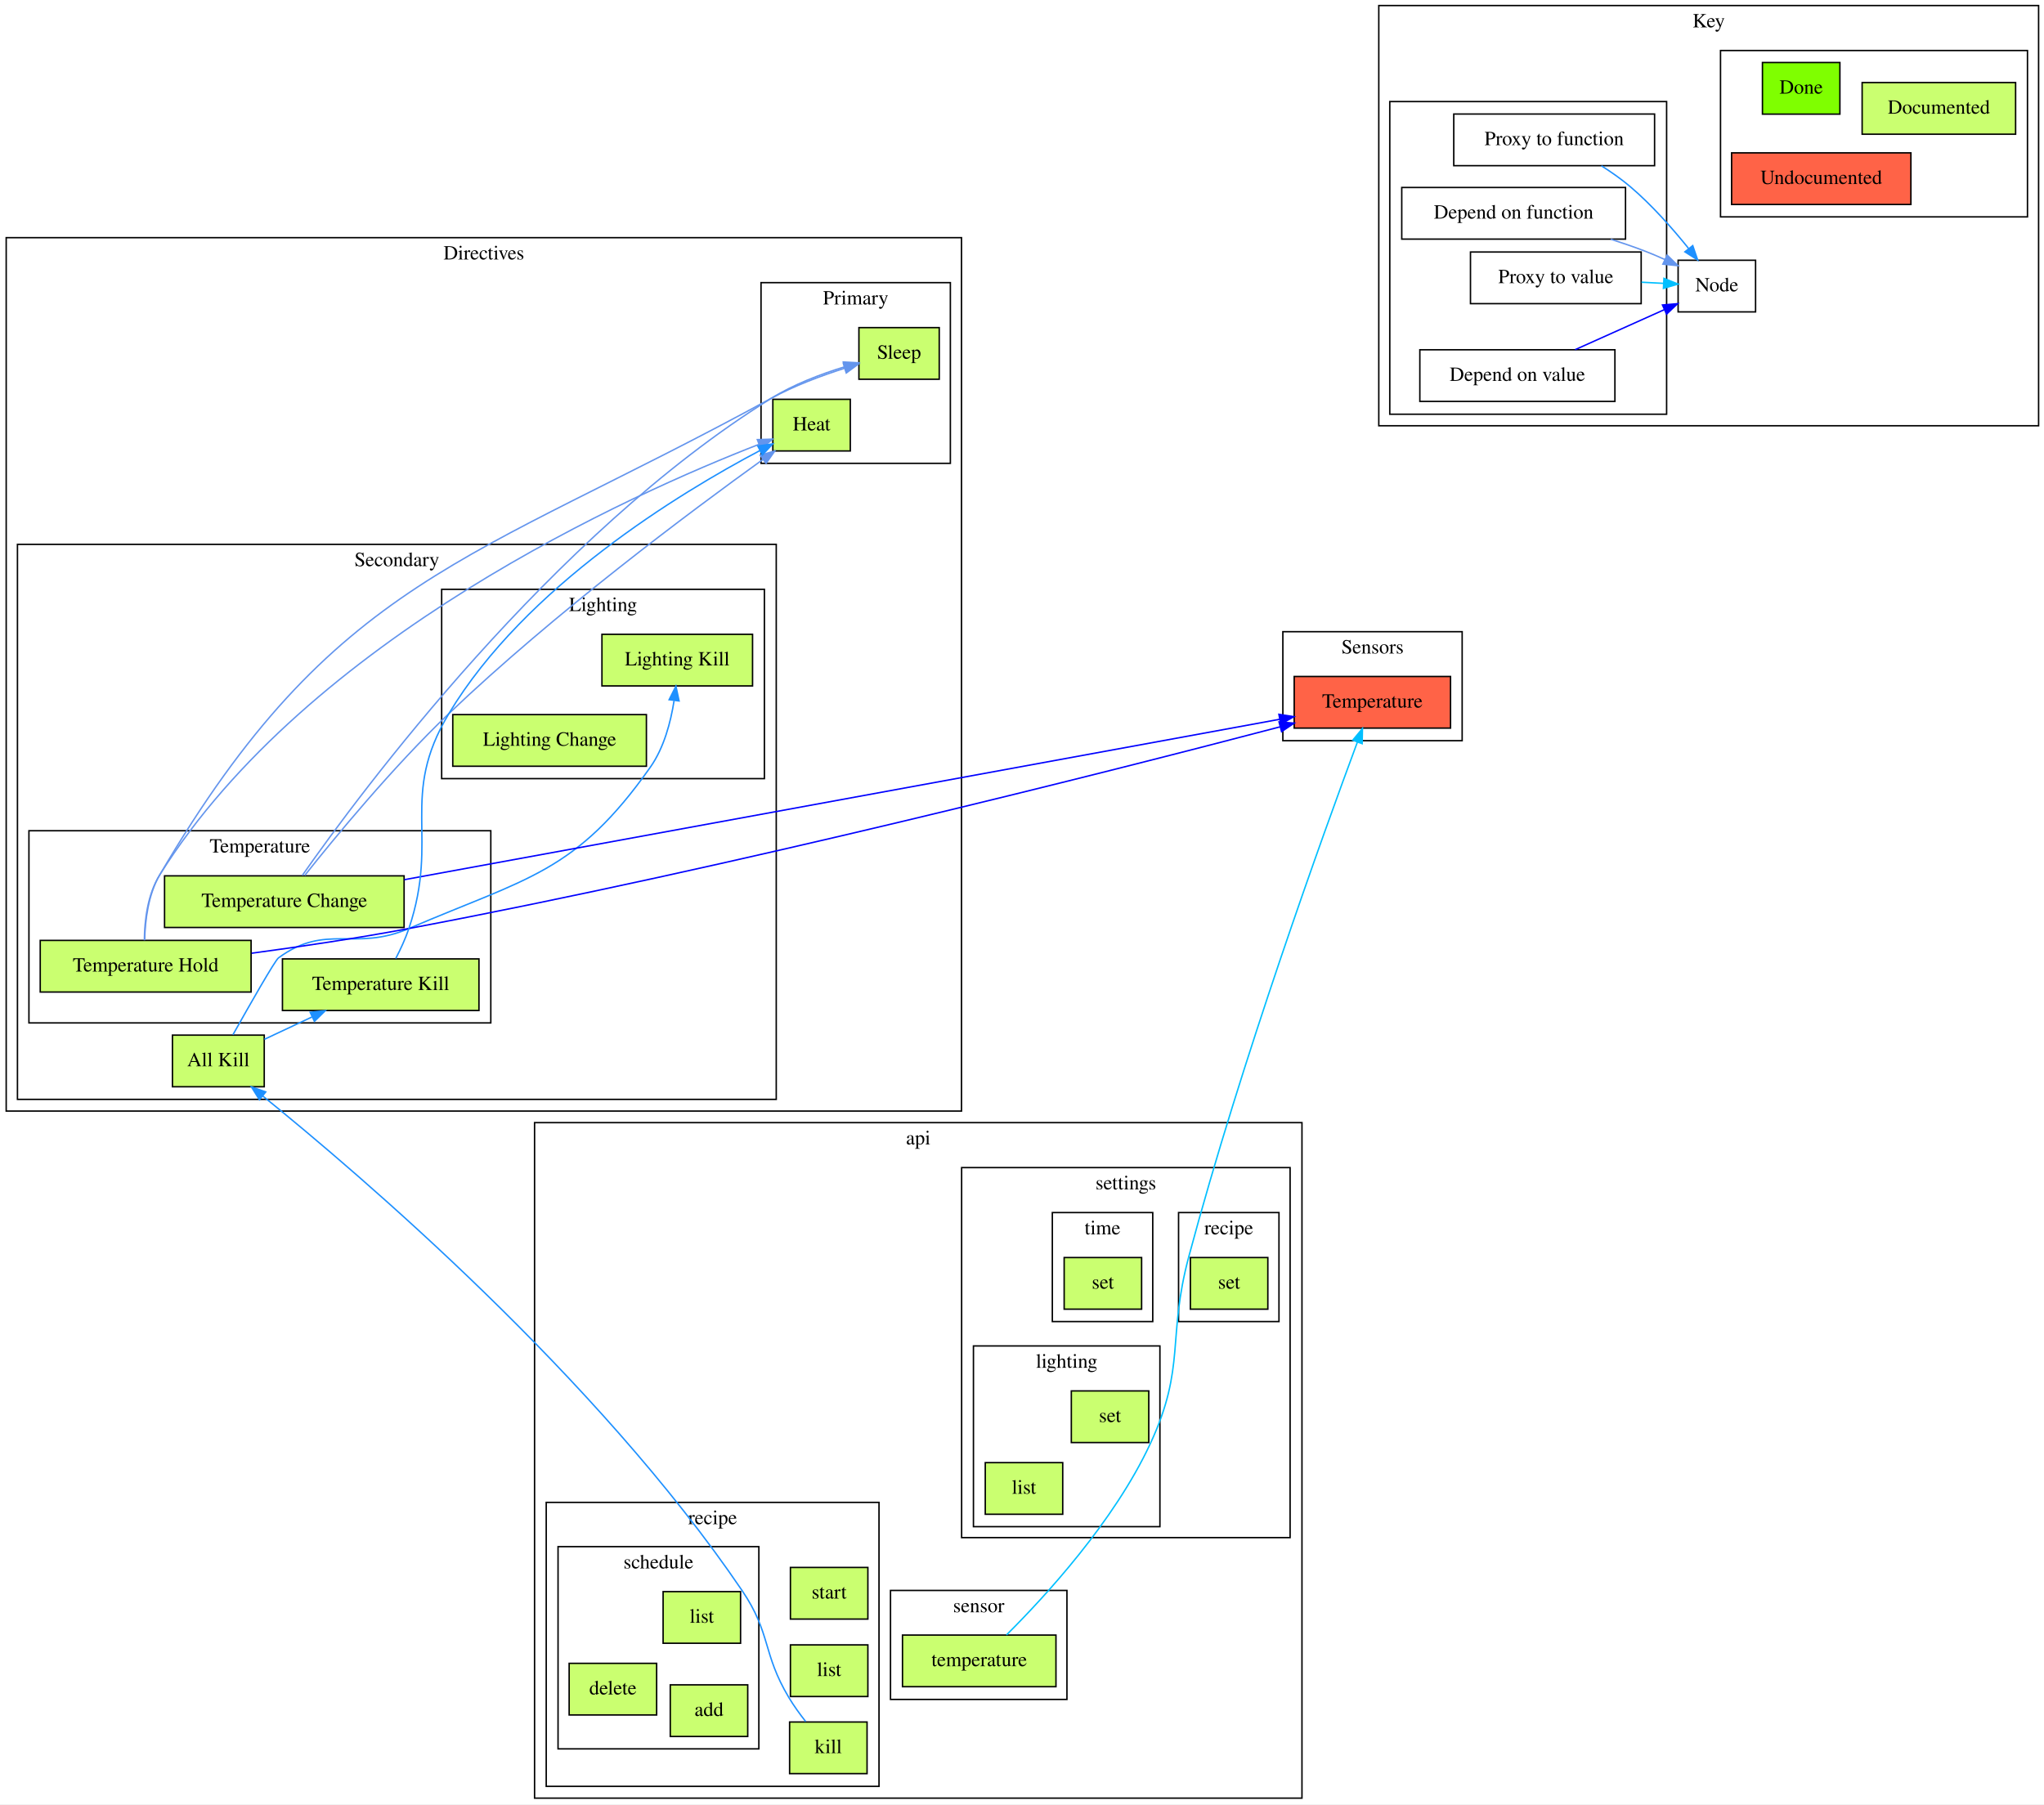
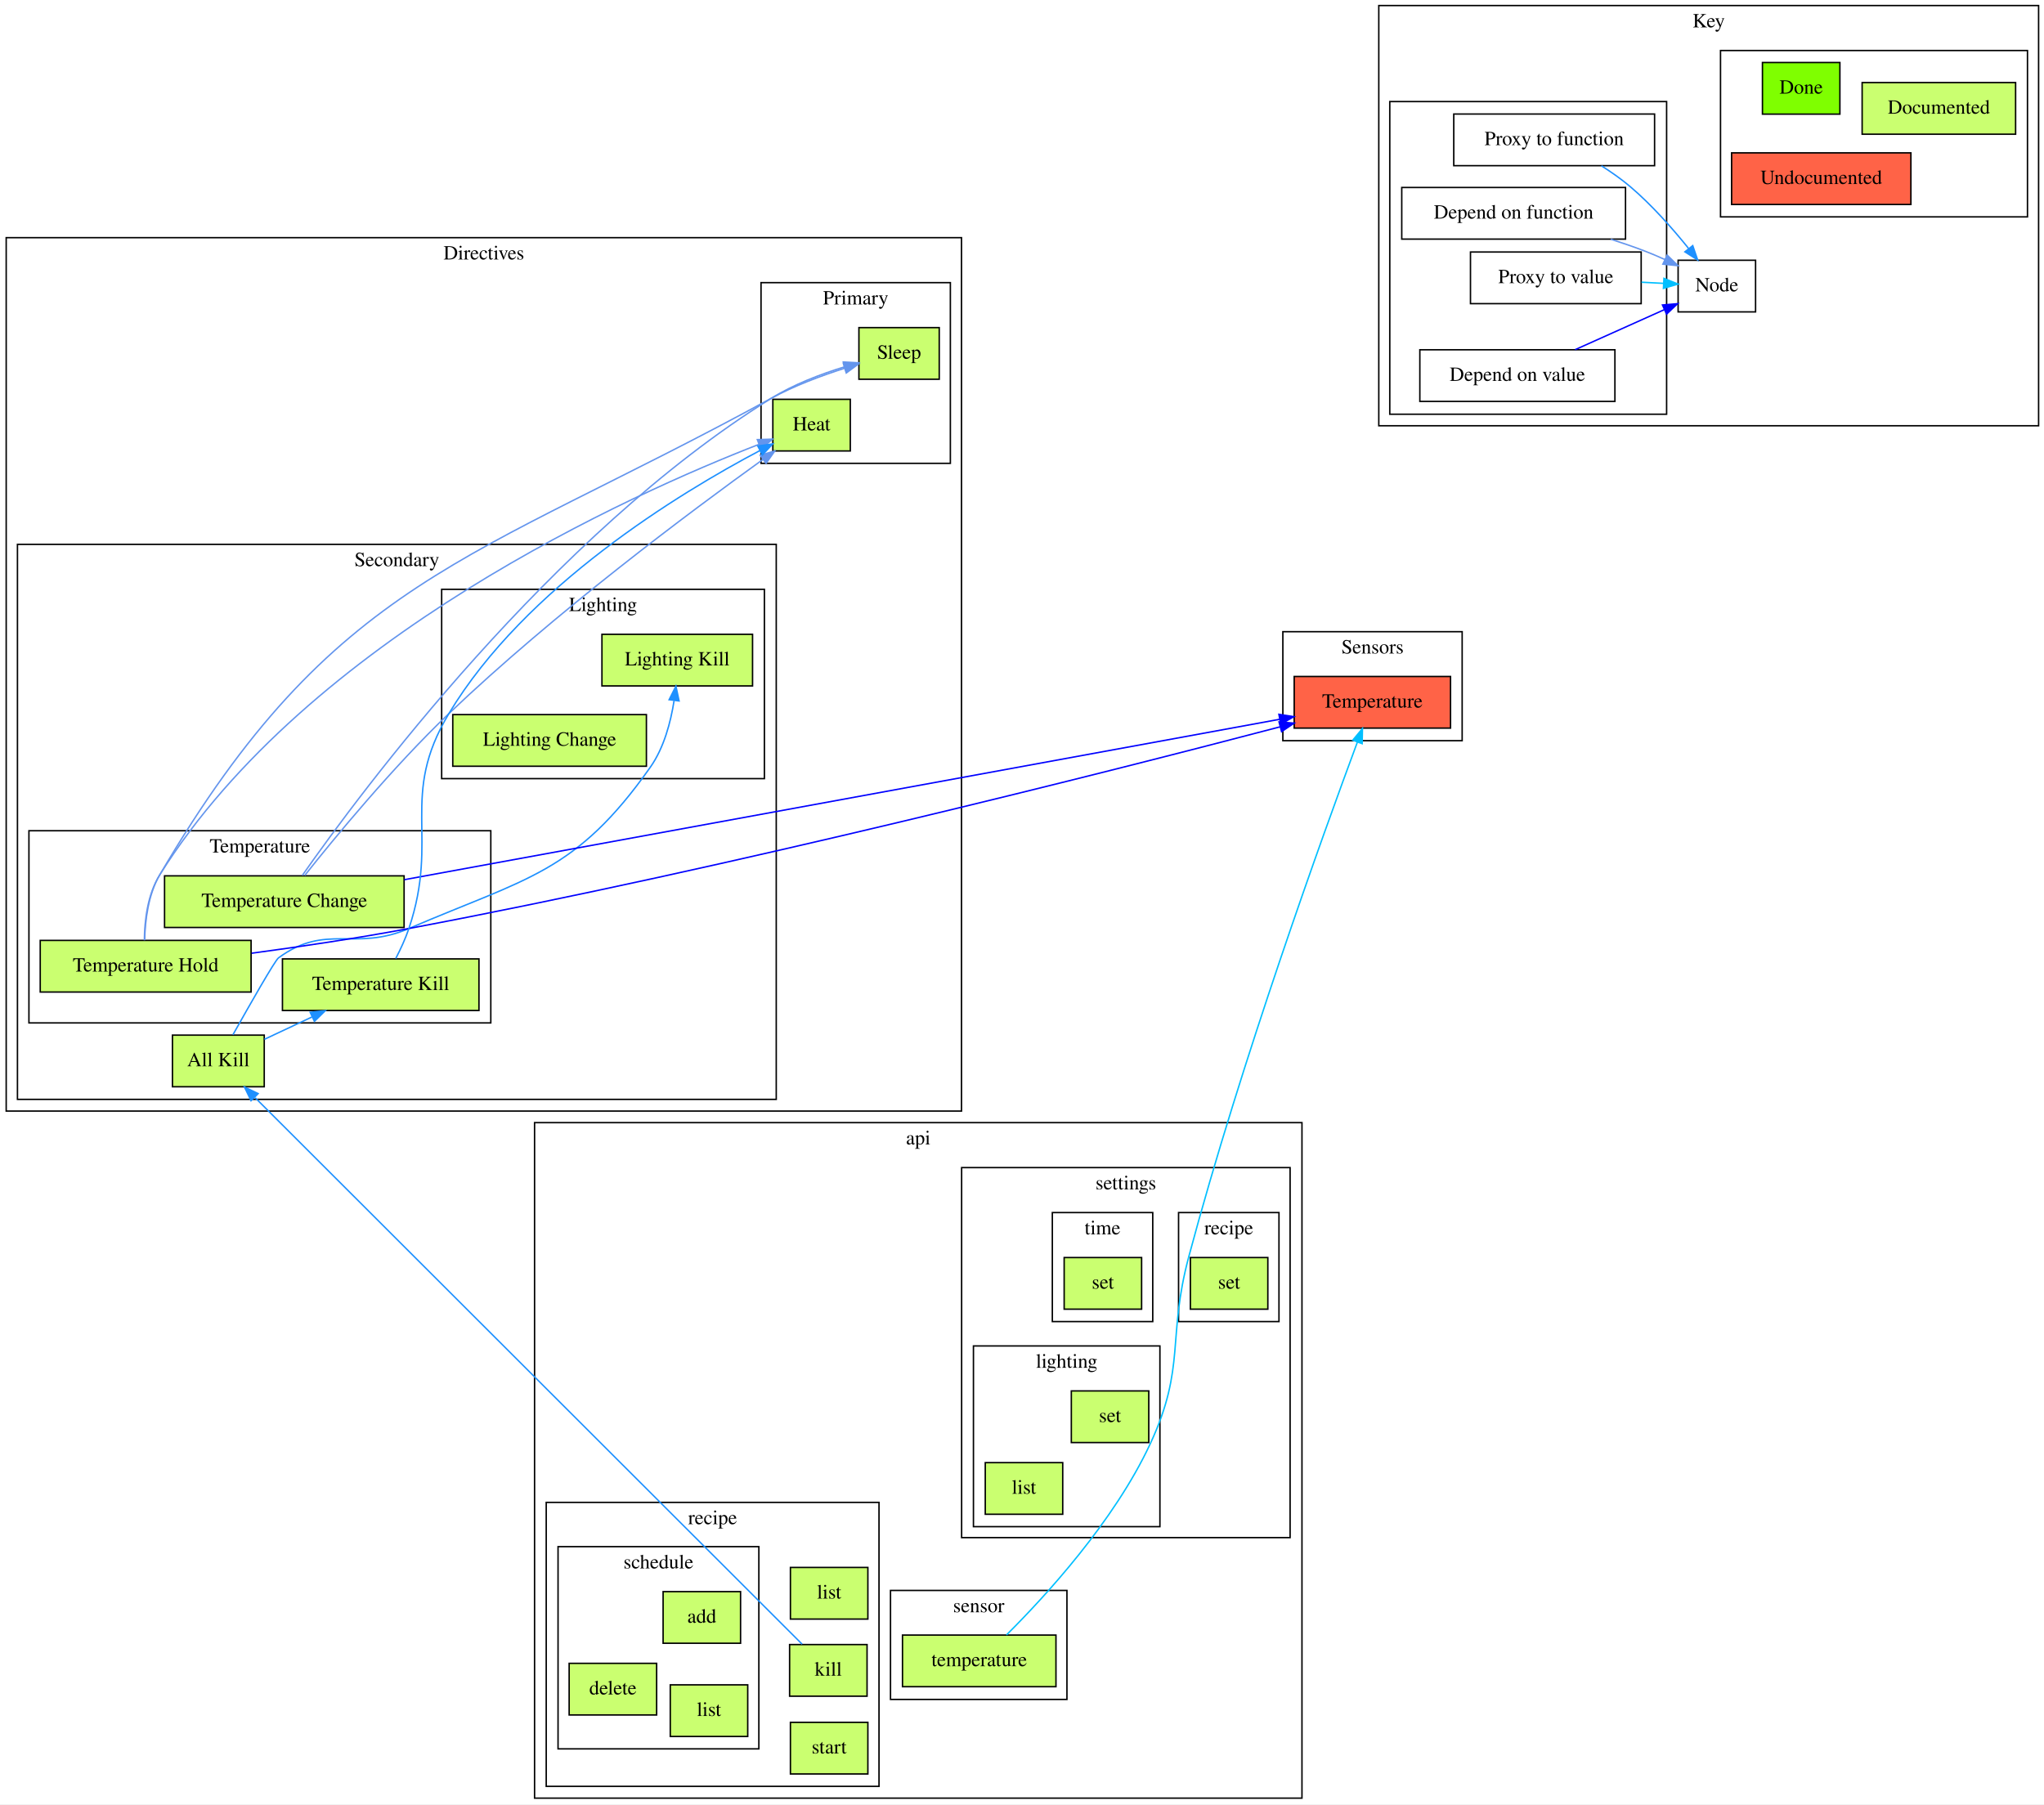
<svg xmlns="http://www.w3.org/2000/svg" width="1425pt" height="1258pt" viewBox="0.00 0.00 1425.00 1258.00">
  <g id="graph0" class="graph" transform="scale(1 1) rotate(0) translate(4 1254)">
    <polygon fill="white" stroke="transparent" points="-4,4 -4,-1254 1421,-1254 1421,4 -4,4" />
    <g id="clust1" class="cluster">
      <polygon fill="none" stroke="black" points="957.24,-957.14 957.24,-1250.14 1417.24,-1250.14 1417.24,-957.14 957.24,-957.14" />
      <text text-anchor="middle" x="1187.24" y="-1234.94" font-family="Times,serif" font-size="14.00">Key</text>
    </g>
    <g id="clust2" class="cluster">
      <polygon fill="none" stroke="black" points="1195.48,-1102.78 1195.48,-1218.78 1409.48,-1218.78 1409.48,-1102.78 1195.48,-1102.78" />
    </g>
    <g id="clust3" class="cluster">
      <polygon fill="none" stroke="black" points="964.9,-965.18 964.9,-1183.18 1157.9,-1183.18 1157.9,-965.18 964.9,-965.18" />
    </g>
    <g id="clust4" class="cluster">
      <polygon fill="none" stroke="black" points="0.32,-479.29 0.32,-1088.29 666.32,-1088.29 666.32,-479.29 0.32,-479.29" />
      <text text-anchor="middle" x="333.32" y="-1073.09" font-family="Times,serif" font-size="14.00">Directives</text>
    </g>
    <g id="clust5" class="cluster">
      <polygon fill="none" stroke="black" points="526.56,-930.93 526.56,-1056.93 658.56,-1056.93 658.56,-930.93 526.56,-930.93" />
      <text text-anchor="middle" x="592.56" y="-1041.73" font-family="Times,serif" font-size="14.00">Primary</text>
    </g>
    <g id="clust6" class="cluster">
      <polygon fill="none" stroke="black" points="8.17,-487.45 8.17,-874.45 537.17,-874.45 537.17,-487.45 8.17,-487.45" />
      <text text-anchor="middle" x="272.67" y="-859.25" font-family="Times,serif" font-size="14.00">Secondary</text>
    </g>
    <g id="clust7" class="cluster">
      <polygon fill="none" stroke="black" points="303.91,-711.09 303.91,-843.09 528.91,-843.09 528.91,-711.09 303.91,-711.09" />
      <text text-anchor="middle" x="416.41" y="-827.89" font-family="Times,serif" font-size="14.00">Lighting</text>
    </g>
    <g id="clust8" class="cluster">
      <polygon fill="none" stroke="black" points="16.17,-540.76 16.17,-674.76 338.17,-674.76 338.17,-540.76 16.17,-540.76" />
      <text text-anchor="middle" x="177.17" y="-659.56" font-family="Times,serif" font-size="14.00">Temperature</text>
    </g>
    <g id="clust9" class="cluster">
      <polygon fill="none" stroke="black" points="890.36,-737.55 890.36,-813.55 1015.36,-813.55 1015.36,-737.55 890.36,-737.55" />
      <text text-anchor="middle" x="952.86" y="-798.35" font-family="Times,serif" font-size="14.00">Sensors</text>
    </g>
    <g id="clust10" class="cluster">
      <polygon fill="none" stroke="black" points="368.68,-0.23 368.68,-471.23 903.68,-471.23 903.68,-0.23 368.68,-0.23" />
      <text text-anchor="middle" x="636.18" y="-456.03" font-family="Times,serif" font-size="14.00">api</text>
    </g>
    <g id="clust11" class="cluster">
      <polygon fill="none" stroke="black" points="616.83,-69.05 616.83,-145.05 739.83,-145.05 739.83,-69.05 616.83,-69.05" />
      <text text-anchor="middle" x="678.33" y="-129.85" font-family="Times,serif" font-size="14.00">sensor</text>
    </g>
    <g id="clust12" class="cluster">
      <polygon fill="none" stroke="black" points="376.81,-8.44 376.81,-206.44 608.81,-206.44 608.81,-8.44 376.81,-8.44" />
      <text text-anchor="middle" x="492.81" y="-191.24" font-family="Times,serif" font-size="14.00">recipe</text>
    </g>
    <g id="clust13" class="cluster">
      <polygon fill="none" stroke="black" points="385.05,-34.58 385.05,-175.58 525.05,-175.58 525.05,-34.58 385.05,-34.58" />
      <text text-anchor="middle" x="455.05" y="-160.38" font-family="Times,serif" font-size="14.00">schedule</text>
    </g>
    <g id="clust14" class="cluster">
      <polygon fill="none" stroke="black" points="666.41,-181.88 666.41,-439.88 895.41,-439.88 895.41,-181.88 666.41,-181.88" />
      <text text-anchor="middle" x="780.91" y="-424.68" font-family="Times,serif" font-size="14.00">settings</text>
    </g>
    <g id="clust15" class="cluster">
      <polygon fill="none" stroke="black" points="729.65,-332.52 729.65,-408.52 799.65,-408.52 799.65,-332.52 729.65,-332.52" />
      <text text-anchor="middle" x="764.65" y="-393.32" font-family="Times,serif" font-size="14.00">time</text>
    </g>
    <g id="clust16" class="cluster">
      <polygon fill="none" stroke="black" points="674.65,-189.52 674.65,-315.52 804.65,-315.52 804.65,-189.52 674.65,-189.52" />
      <text text-anchor="middle" x="739.65" y="-300.32" font-family="Times,serif" font-size="14.00">lighting</text>
    </g>
    <g id="clust17" class="cluster">
      <polygon fill="none" stroke="black" points="817.65,-332.52 817.65,-408.52 887.65,-408.52 887.65,-332.52 817.65,-332.52" />
      <text text-anchor="middle" x="852.65" y="-393.32" font-family="Times,serif" font-size="14.00">recipe</text>
    </g>
    <g id="node1" class="node">
      <polygon fill="chartreuse" stroke="black" points="1224.71,-1174.42 1224.71,-1210.42 1278.71,-1210.42 1278.71,-1174.42 1224.71,-1174.42" />
      <text text-anchor="middle" x="1251.71" y="-1188.72" font-family="Times,serif" font-size="14.00">Done</text>
    </g>
    <g id="node2" class="node">
      <polygon fill="#caff70" stroke="black" points="1294.21,-1160.42 1294.21,-1196.42 1401.21,-1196.42 1401.21,-1160.42 1294.21,-1160.42" />
      <text text-anchor="middle" x="1347.71" y="-1174.72" font-family="Times,serif" font-size="14.00">Documented</text>
    </g>
    <g id="node3" class="node">
      <polygon fill="tomato" stroke="black" points="1203.21,-1111.42 1203.21,-1147.42 1328.21,-1147.42 1328.21,-1111.42 1203.21,-1111.42" />
      <text text-anchor="middle" x="1265.71" y="-1125.72" font-family="Times,serif" font-size="14.00">Undocumented</text>
    </g>
    <g id="node4" class="node">
      <polygon fill="transparent" stroke="black" points="985.86,-974.12 985.86,-1010.12 1121.86,-1010.12 1121.86,-974.12 985.86,-974.12" />
      <text text-anchor="middle" x="1053.86" y="-988.42" font-family="Times,serif" font-size="14.00">Depend on value</text>
    </g>
    <g id="node8" class="node">
      <polygon fill="transparent" stroke="black" points="1165.92,-1036.53 1165.92,-1072.53 1219.92,-1072.53 1219.92,-1036.53 1165.92,-1036.53" />
      <text text-anchor="middle" x="1192.92" y="-1050.83" font-family="Times,serif" font-size="14.00">Node</text>
    </g>
    <g id="edge1" class="edge">
      <path fill="none" stroke="blue" d="M1094.08,-1010.17C1113.7,-1018.98 1137.14,-1029.5 1156.27,-1038.08" />
      <polygon fill="blue" stroke="blue" points="1155,-1041.35 1165.55,-1042.25 1157.86,-1034.96 1155,-1041.35" />
    </g>
    <g id="node5" class="node">
      <polygon fill="transparent" stroke="black" points="1021.16,-1042.28 1021.16,-1078.28 1140.16,-1078.28 1140.16,-1042.28 1021.16,-1042.28" />
      <text text-anchor="middle" x="1080.66" y="-1056.58" font-family="Times,serif" font-size="14.00">Proxy to value</text>
    </g>
    <g id="edge2" class="edge">
      <path fill="none" stroke="deepskyblue" d="M1140.4,-1057.22C1145.55,-1056.96 1150.66,-1056.69 1155.55,-1056.44" />
      <polygon fill="deepskyblue" stroke="deepskyblue" points="1156.04,-1059.92 1165.84,-1055.92 1155.68,-1052.93 1156.04,-1059.92" />
    </g>
    <g id="node6" class="node">
      <polygon fill="transparent" stroke="black" points="973.25,-1087.28 973.25,-1123.28 1129.25,-1123.28 1129.25,-1087.28 973.25,-1087.28" />
      <text text-anchor="middle" x="1051.25" y="-1101.58" font-family="Times,serif" font-size="14.00">Depend on function</text>
    </g>
    <g id="edge3" class="edge">
      <path fill="none" stroke="cornflowerblue" d="M1118.99,-1087.19C1126.99,-1084.64 1135,-1081.89 1142.54,-1079 1147.12,-1077.24 1151.86,-1075.22 1156.5,-1073.12" />
      <polygon fill="cornflowerblue" stroke="cornflowerblue" points="1158.28,-1076.15 1165.84,-1068.74 1155.3,-1069.82 1158.28,-1076.15" />
    </g>
    <g id="node7" class="node">
      <polygon fill="transparent" stroke="black" points="1009.51,-1138.49 1009.51,-1174.49 1149.51,-1174.49 1149.51,-1138.49 1009.51,-1138.49" />
      <text text-anchor="middle" x="1079.51" y="-1152.79" font-family="Times,serif" font-size="14.00">Proxy to function</text>
    </g>
    <g id="edge4" class="edge">
      <path fill="none" stroke="dodgerblue" d="M1112.45,-1138.39C1119.3,-1134.04 1126.29,-1129.15 1132.37,-1124 1147.44,-1111.25 1162.05,-1094.65 1173.14,-1080.87" />
      <polygon fill="dodgerblue" stroke="dodgerblue" points="1176.12,-1082.74 1179.56,-1072.72 1170.62,-1078.41 1176.12,-1082.74" />
    </g>
    <g id="node9" class="node">
      <polygon fill="#caff70" stroke="black" points="594.8,-989.57 594.8,-1025.57 650.8,-1025.57 650.8,-989.57 594.8,-989.57" />
      <text text-anchor="middle" x="622.8" y="-1003.87" font-family="Times,serif" font-size="14.00">Sleep</text>
    </g>
    <g id="node10" class="node">
      <polygon fill="#caff70" stroke="black" points="534.8,-939.57 534.8,-975.57 588.8,-975.57 588.8,-939.57 534.8,-939.57" />
      <text text-anchor="middle" x="561.8" y="-953.87" font-family="Times,serif" font-size="14.00">Heat</text>
    </g>
    <g id="node11" class="node">
      <polygon fill="#caff70" stroke="black" points="116.22,-496.25 116.22,-532.25 180.22,-532.25 180.22,-496.25 116.22,-496.25" />
      <text text-anchor="middle" x="148.22" y="-510.55" font-family="Times,serif" font-size="14.00">All Kill</text>
    </g>
    <g id="node13" class="node">
      <polygon fill="#caff70" stroke="black" points="415.65,-775.73 415.65,-811.73 520.65,-811.73 520.65,-775.73 415.65,-775.73" />
      <text text-anchor="middle" x="468.15" y="-790.03" font-family="Times,serif" font-size="14.00">Lighting Kill</text>
    </g>
    <g id="edge5" class="edge">
      <path fill="none" stroke="dodgerblue" d="M158.4,-532.52C170.01,-553.21 187.69,-584.31 190.17,-586.12 223.58,-610.58 243,-590.26 281.06,-606.58 363.73,-642.04 397.51,-645.49 449.35,-719.01 458.9,-732.56 463.61,-750.5 465.93,-765.4" />
      <polygon fill="dodgerblue" stroke="dodgerblue" points="462.49,-766.13 467.23,-775.61 469.44,-765.25 462.49,-766.13" />
    </g>
    <g id="node16" class="node">
      <polygon fill="#caff70" stroke="black" points="192.91,-549.4 192.91,-585.4 329.91,-585.4 329.91,-549.4 192.91,-549.4" />
      <text text-anchor="middle" x="261.41" y="-563.7" font-family="Times,serif" font-size="14.00">Temperature Kill</text>
    </g>
    <g id="edge6" class="edge">
      <path fill="none" stroke="dodgerblue" d="M180.35,-529.34C190.67,-534.18 202.32,-539.66 213.52,-544.91" />
      <polygon fill="dodgerblue" stroke="dodgerblue" points="212.23,-548.18 222.77,-549.26 215.2,-541.84 212.23,-548.18" />
    </g>
    <g id="node12" class="node">
      <polygon fill="#caff70" stroke="black" points="311.65,-719.73 311.65,-755.73 446.65,-755.73 446.65,-719.73 311.65,-719.73" />
      <text text-anchor="middle" x="379.15" y="-734.03" font-family="Times,serif" font-size="14.00">Lighting Change</text>
    </g>
    <g id="node14" class="node">
      <polygon fill="#caff70" stroke="black" points="110.72,-607.3 110.72,-643.3 277.72,-643.3 277.72,-607.3 110.72,-607.3" />
      <text text-anchor="middle" x="194.22" y="-621.6" font-family="Times,serif" font-size="14.00">Temperature Change</text>
    </g>
    <g id="edge7" class="edge">
      <path fill="none" stroke="cornflowerblue" d="M206.75,-643.61C247.16,-701.29 380.34,-880.98 533.72,-976.29 549.28,-985.96 568.24,-993.15 584.66,-998.18" />
      <polygon fill="cornflowerblue" stroke="cornflowerblue" points="583.93,-1001.61 594.51,-1001.04 585.88,-994.89 583.93,-1001.61" />
    </g>
    <g id="edge8" class="edge">
      <path fill="none" stroke="cornflowerblue" d="M208.48,-643.61C229.29,-669.84 269.77,-719.06 308.95,-756.45 382.22,-826.37 477.91,-897.7 527.95,-933.68" />
      <polygon fill="cornflowerblue" stroke="cornflowerblue" points="526,-936.59 536.17,-939.56 530.07,-930.89 526,-936.59" />
    </g>
    <g id="node17" class="node">
      <polygon fill="tomato" stroke="black" points="898.26,-746.32 898.26,-782.32 1007.26,-782.32 1007.26,-746.32 898.26,-746.32" />
      <text text-anchor="middle" x="952.76" y="-760.62" font-family="Times,serif" font-size="14.00">Temperature</text>
    </g>
    <g id="edge12" class="edge">
      <path fill="none" stroke="blue" d="M277.93,-640.64C430.54,-668.61 750.9,-727.32 888.13,-752.47" />
      <polygon fill="blue" stroke="blue" points="887.61,-755.94 898.08,-754.3 888.88,-749.05 887.61,-755.94" />
    </g>
    <g id="node15" class="node">
      <polygon fill="#caff70" stroke="black" points="24.05,-562.29 24.05,-598.29 171.05,-598.29 171.05,-562.29 24.05,-562.29" />
      <text text-anchor="middle" x="97.55" y="-576.59" font-family="Times,serif" font-size="14.00">Temperature Hold</text>
    </g>
    <g id="edge9" class="edge">
      <path fill="none" stroke="cornflowerblue" d="M96.87,-598.51C97.15,-611.95 99.27,-630.21 107.38,-644.02 229.01,-851.19 322.88,-861.15 533.72,-976.29 549.68,-985.01 568.55,-992.05 584.79,-997.22" />
      <polygon fill="cornflowerblue" stroke="cornflowerblue" points="583.94,-1000.62 594.52,-1000.2 585.99,-993.93 583.94,-1000.62" />
    </g>
    <g id="edge10" class="edge">
      <path fill="none" stroke="cornflowerblue" d="M96.63,-598.37C96.78,-611.9 98.81,-630.36 107.38,-644.02 210.91,-809.19 436.74,-909.82 525.21,-944.21" />
      <polygon fill="cornflowerblue" stroke="cornflowerblue" points="523.98,-947.48 534.57,-947.8 526.49,-940.95 523.98,-947.48" />
    </g>
    <g id="edge13" class="edge">
      <path fill="none" stroke="blue" d="M171.46,-589.36C205.02,-593.87 245.16,-599.81 281.06,-606.58 506.04,-649.02 769.49,-716.01 888.56,-747.24" />
      <polygon fill="blue" stroke="blue" points="887.7,-750.63 898.26,-749.79 889.48,-743.86 887.7,-750.63" />
    </g>
    <g id="edge11" class="edge">
      <path fill="none" stroke="dodgerblue" d="M271.91,-585.67C275.24,-592.11 278.68,-599.51 281.06,-606.58 302.65,-670.8 274.03,-698.39 308.95,-756.45 362.21,-845.01 469.78,-910.27 525.89,-939.9" />
      <polygon fill="dodgerblue" stroke="dodgerblue" points="524.28,-943.01 534.77,-944.51 527.51,-936.79 524.28,-943.01" />
    </g>
    <g id="node18" class="node">
      <polygon fill="#caff70" stroke="black" points="625.18,-77.93 625.18,-113.93 732.18,-113.93 732.18,-77.93 625.18,-77.93" />
      <text text-anchor="middle" x="678.68" y="-92.23" font-family="Times,serif" font-size="14.00">temperature</text>
    </g>
    <g id="edge15" class="edge">
      <path fill="none" stroke="deepskyblue" d="M697.71,-114.05C724.46,-140.67 772.72,-193.09 797.97,-247.44 822.91,-301.11 809.52,-320.7 824.81,-377.88 861.31,-514.34 918.81,-673.28 942.27,-736.42" />
      <polygon fill="deepskyblue" stroke="deepskyblue" points="939.09,-737.9 945.86,-746.05 945.65,-735.46 939.09,-737.9" />
    </g>
    <g id="node19" class="node">
-       <polygon fill="#caff70" stroke="black" points="547.05,-71.08 547.05,-107.08 601.05,-107.08 601.05,-71.08 547.05,-71.08" />
-       <text text-anchor="middle" x="574.05" y="-85.38" font-family="Times,serif" font-size="14.00">list</text>
+       <polygon fill="#caff70" stroke="black" points="547.05,-125.08 547.05,-161.08 601.05,-161.08 601.05,-125.08 547.05,-125.08" />
+       <text text-anchor="middle" x="574.05" y="-139.38" font-family="Times,serif" font-size="14.00">list</text>
    </g>
    <g id="node20" class="node">
-       <polygon fill="#caff70" stroke="black" points="547.05,-125.08 547.05,-161.08 601.05,-161.08 601.05,-125.08 547.05,-125.08" />
-       <text text-anchor="middle" x="574.05" y="-139.38" font-family="Times,serif" font-size="14.00">start</text>
+       <polygon fill="#caff70" stroke="black" points="547.05,-17.08 547.05,-53.08 601.05,-53.08 601.05,-17.08 547.05,-17.08" />
+       <text text-anchor="middle" x="574.05" y="-31.38" font-family="Times,serif" font-size="14.00">start</text>
    </g>
    <g id="node21" class="node">
-       <polygon fill="#caff70" stroke="black" points="546.48,-17.31 546.48,-53.31 600.48,-53.31 600.48,-17.31 546.48,-17.31" />
-       <text text-anchor="middle" x="573.48" y="-31.61" font-family="Times,serif" font-size="14.00">kill</text>
+       <polygon fill="#caff70" stroke="black" points="546.48,-71.31 546.48,-107.31 600.48,-107.31 600.48,-71.31 546.48,-71.31" />
+       <text text-anchor="middle" x="573.48" y="-85.61" font-family="Times,serif" font-size="14.00">kill</text>
    </g>
    <g id="edge14" class="edge">
-       <path fill="none" stroke="dodgerblue" d="M557.72,-53.6C553.61,-58.82 549.39,-64.65 545.97,-70.36 527.41,-101.41 533.67,-115 513.37,-144.94 412.46,-293.74 247.22,-434.79 179.08,-489.89" />
-       <polygon fill="dodgerblue" stroke="dodgerblue" points="176.86,-487.19 171.26,-496.18 181.25,-492.64 176.86,-487.19" />
+       <path fill="none" stroke="dodgerblue" d="M555.21,-107.57C487.74,-175 252.46,-410.09 173.94,-488.55" />
+       <polygon fill="dodgerblue" stroke="dodgerblue" points="171.02,-486.52 166.42,-496.06 175.97,-491.47 171.02,-486.52" />
    </g>
    <g id="node22" class="node">
-       <polygon fill="#caff70" stroke="black" points="463.29,-43.22 463.29,-79.22 517.29,-79.22 517.29,-43.22 463.29,-43.22" />
-       <text text-anchor="middle" x="490.29" y="-57.52" font-family="Times,serif" font-size="14.00">add</text>
+       <polygon fill="#caff70" stroke="black" points="458.29,-108.22 458.29,-144.22 512.29,-144.22 512.29,-108.22 458.29,-108.22" />
+       <text text-anchor="middle" x="485.29" y="-122.52" font-family="Times,serif" font-size="14.00">add</text>
    </g>
    <g id="node23" class="node">
      <polygon fill="#caff70" stroke="black" points="392.79,-58.22 392.79,-94.22 453.79,-94.22 453.79,-58.22 392.79,-58.22" />
      <text text-anchor="middle" x="423.29" y="-72.52" font-family="Times,serif" font-size="14.00">delete</text>
    </g>
    <g id="node24" class="node">
-       <polygon fill="#caff70" stroke="black" points="458.29,-108.22 458.29,-144.22 512.29,-144.22 512.29,-108.22 458.29,-108.22" />
-       <text text-anchor="middle" x="485.29" y="-122.52" font-family="Times,serif" font-size="14.00">list</text>
+       <polygon fill="#caff70" stroke="black" points="463.29,-43.22 463.29,-79.22 517.29,-79.22 517.29,-43.22 463.29,-43.22" />
+       <text text-anchor="middle" x="490.29" y="-57.52" font-family="Times,serif" font-size="14.00">list</text>
    </g>
    <g id="node25" class="node">
      <polygon fill="#caff70" stroke="black" points="737.89,-341.16 737.89,-377.16 791.89,-377.16 791.89,-341.16 737.89,-341.16" />
      <text text-anchor="middle" x="764.89" y="-355.46" font-family="Times,serif" font-size="14.00">set</text>
    </g>
    <g id="node26" class="node">
      <polygon fill="#caff70" stroke="black" points="682.89,-198.16 682.89,-234.16 736.89,-234.16 736.89,-198.16 682.89,-198.16" />
      <text text-anchor="middle" x="709.89" y="-212.46" font-family="Times,serif" font-size="14.00">list</text>
    </g>
    <g id="node27" class="node">
      <polygon fill="#caff70" stroke="black" points="742.89,-248.16 742.89,-284.16 796.89,-284.16 796.89,-248.16 742.89,-248.16" />
      <text text-anchor="middle" x="769.89" y="-262.46" font-family="Times,serif" font-size="14.00">set</text>
    </g>
    <g id="node28" class="node">
      <polygon fill="#caff70" stroke="black" points="825.89,-341.16 825.89,-377.16 879.89,-377.16 879.89,-341.16 825.89,-341.16" />
      <text text-anchor="middle" x="852.89" y="-355.46" font-family="Times,serif" font-size="14.00">set</text>
    </g>
  </g>
</svg>
